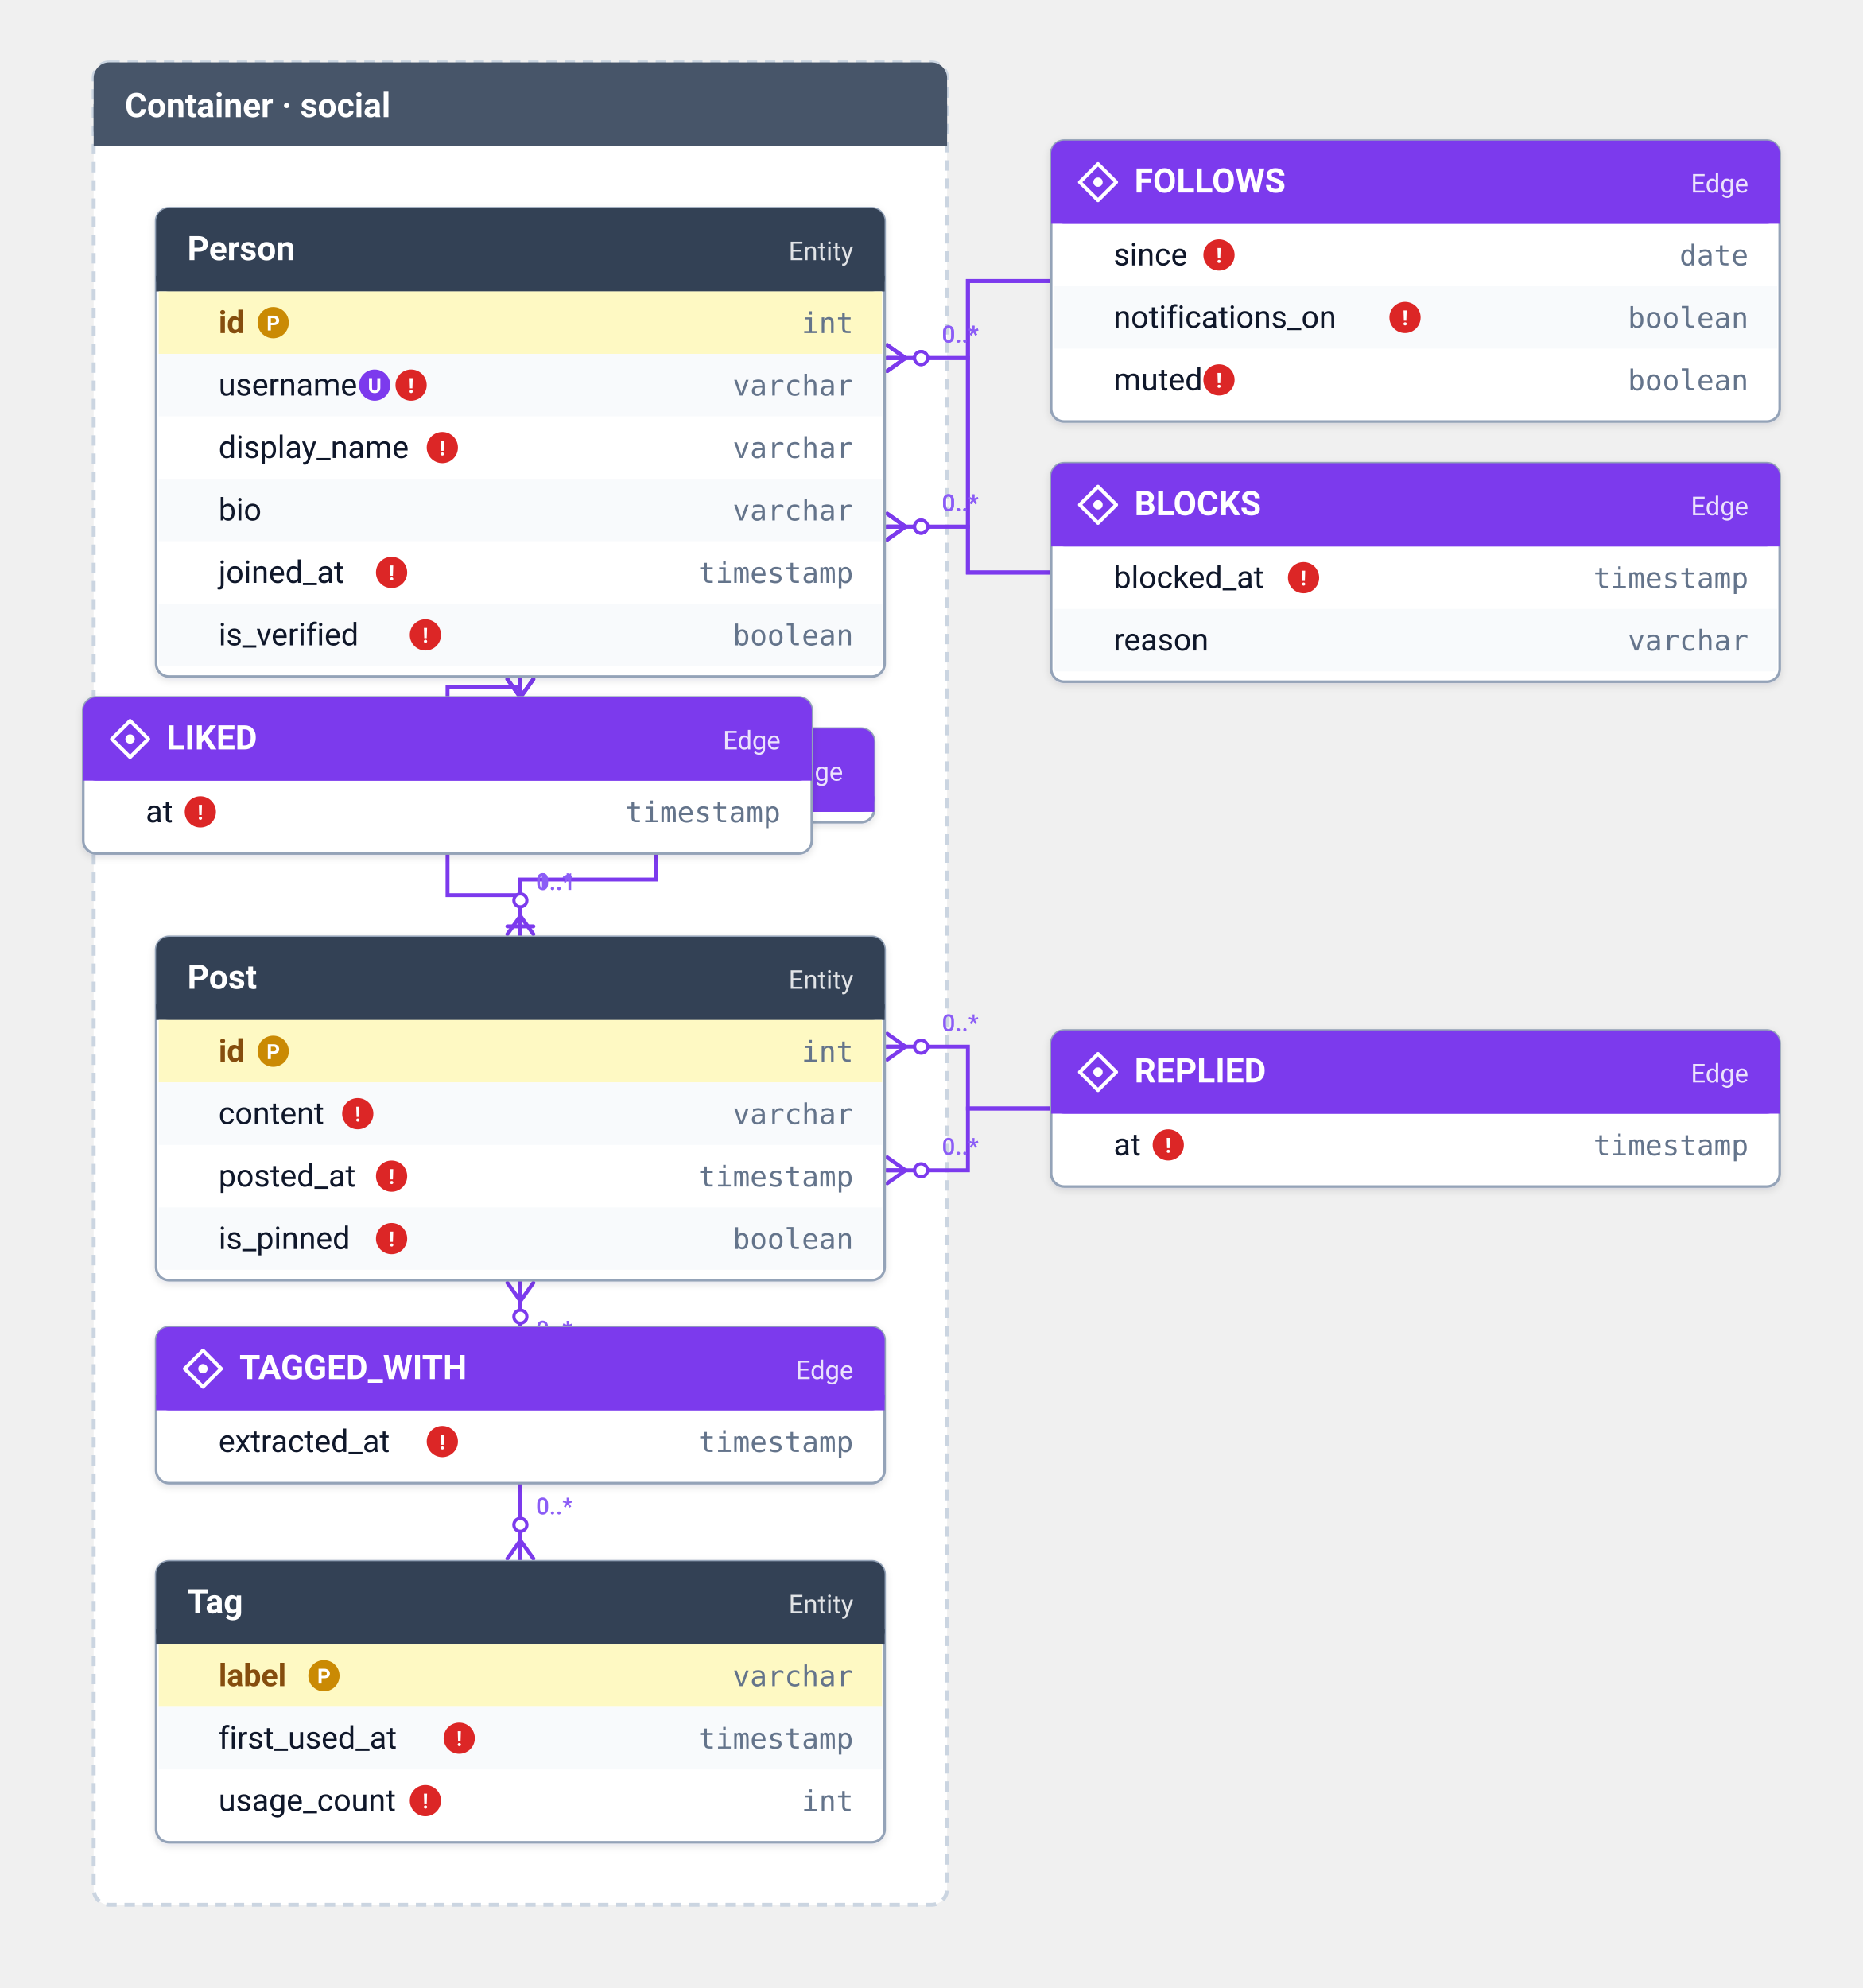
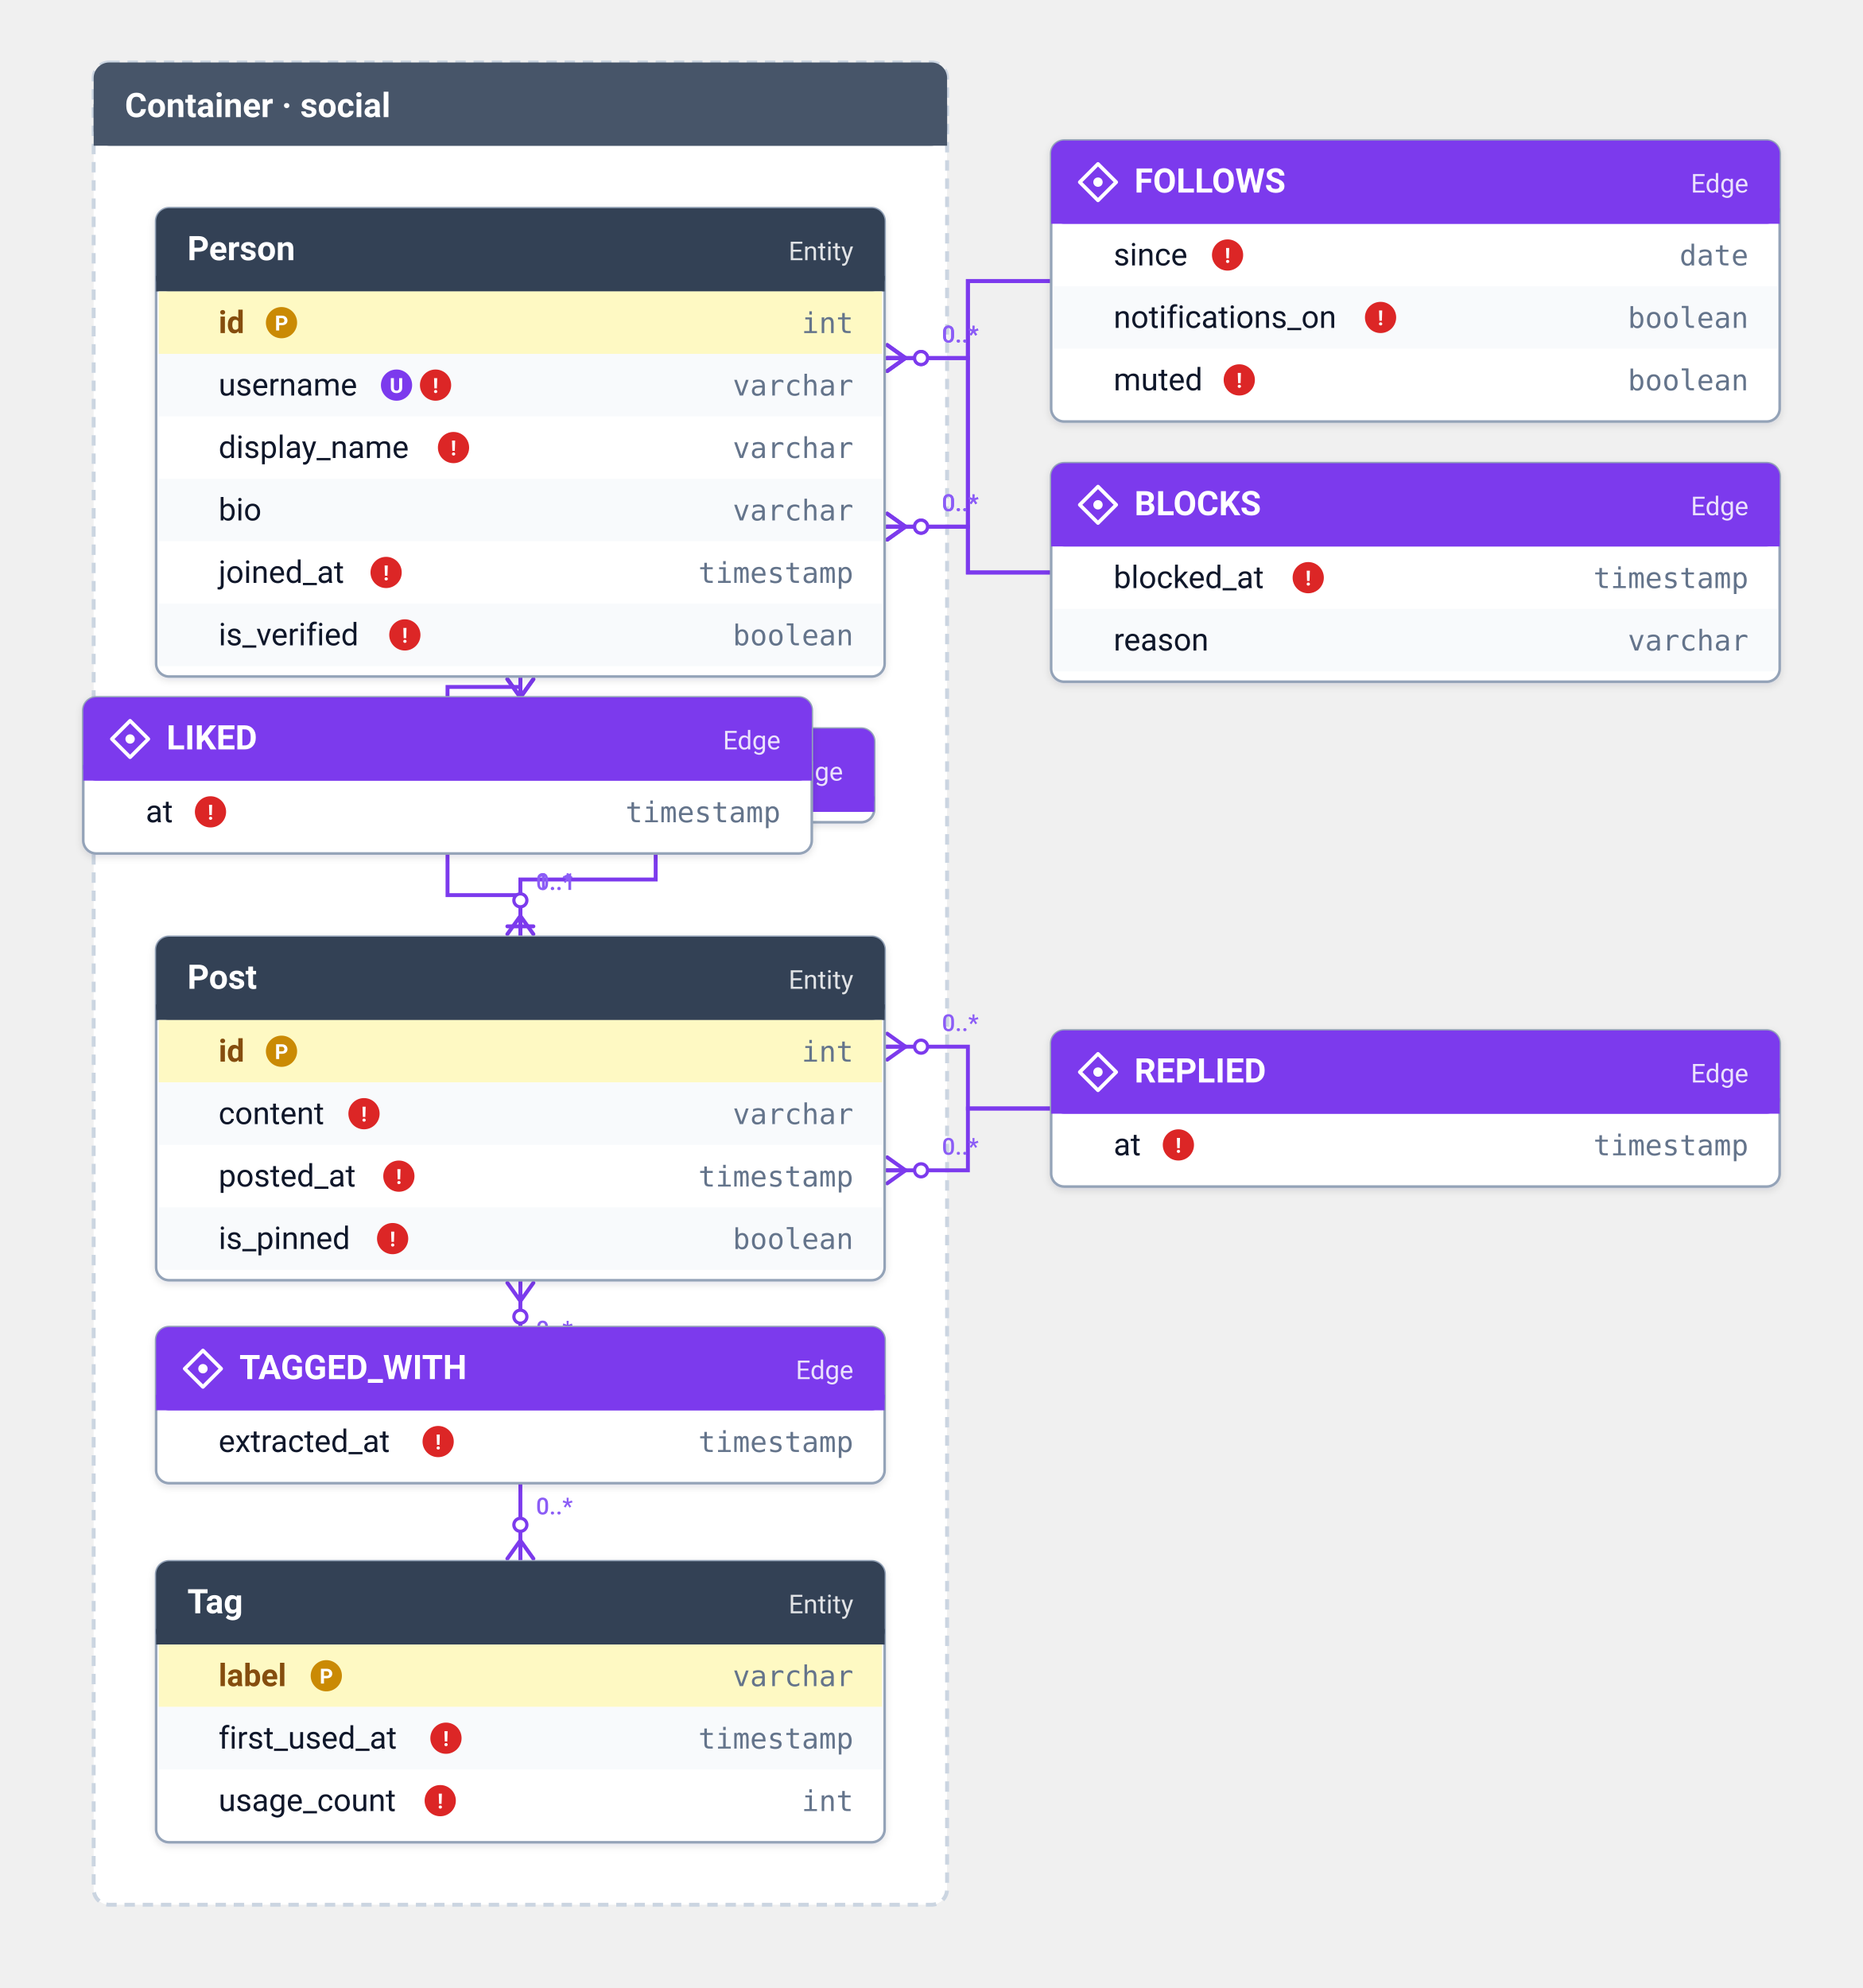
<svg xmlns="http://www.w3.org/2000/svg" width="716" height="764" viewBox="0 0 716 764" font-family="system-ui, -apple-system, 'Segoe UI', Roboto, Helvetica, Arial, sans-serif">
  <defs>
    <filter id="entity-shadow" x="-5%" y="-5%" width="110%" height="115%">
      <feDropShadow dx="0" dy="1" stdDeviation="1.5" flood-color="#0f172a" flood-opacity="0.12" />
    </filter>
  </defs>
  <g>
    <rect x="36" y="24" width="328" height="708" rx="6" fill="white" stroke="#cbd5e1" stroke-width="1.5" stroke-dasharray="4 3" />
    <rect x="36" y="24" width="328" height="32" fill="#475569" rx="6" />
    <rect x="36" y="40" width="328" height="16" fill="#475569" />
    <text x="48" y="45" fill="white" font-size="13" font-weight="600">Container · social</text>
  </g>
  <g>
    <path d="M 340 137.6 L 372 137.6 L 372 108 L 404 108" fill="none" stroke="#7c3aed" stroke-width="1.5" />
    <g stroke="#7c3aed" fill="#7c3aed" stroke-linecap="round" stroke-linejoin="round" transform="translate(340 137.6)">
      <line x1="8" y1="0" x2="1" y2="-5" stroke-width="1.5" fill="none" />
      <line x1="8" y1="0" x2="1" y2="0" stroke-width="1.5" fill="none" />
      <line x1="8" y1="0" x2="1" y2="5" stroke-width="1.5" fill="none" />
      <circle cx="14" cy="0" r="2.5" fill="white" stroke-width="1.25" />
    </g>
    <text x="362" y="131.6" fill="#8b5cf6" font-size="9" font-weight="500" text-anchor="start">0..*</text>
    <path d="M 340 202.4 L 372 202.4 L 372 108 L 404 108" fill="none" stroke="#7c3aed" stroke-width="1.5" />
    <g stroke="#7c3aed" fill="#7c3aed" stroke-linecap="round" stroke-linejoin="round" transform="translate(340 202.4)">
      <line x1="8" y1="0" x2="1" y2="-5" stroke-width="1.5" fill="none" />
      <line x1="8" y1="0" x2="1" y2="0" stroke-width="1.5" fill="none" />
      <line x1="8" y1="0" x2="1" y2="5" stroke-width="1.5" fill="none" />
      <circle cx="14" cy="0" r="2.5" fill="white" stroke-width="1.25" />
    </g>
    <text x="362" y="196.4" fill="#8b5cf6" font-size="9" font-weight="500" text-anchor="start">0..*</text>
  </g>
  <g>
    <path d="M 200 260 L 200 270 L 252 270 L 252 280" fill="none" stroke="#7c3aed" stroke-width="1.5" />
    <g stroke="#7c3aed" fill="#7c3aed" stroke-linecap="round" stroke-linejoin="round" transform="translate(200 260) rotate(90)">
      <line x1="8" y1="0" x2="1" y2="-5" stroke-width="1.5" fill="none" />
      <line x1="8" y1="0" x2="1" y2="0" stroke-width="1.5" fill="none" />
      <line x1="8" y1="0" x2="1" y2="5" stroke-width="1.5" fill="none" />
    </g>
    <text x="206" y="282" fill="#8b5cf6" font-size="9" font-weight="500" text-anchor="start">1..*</text>
    <path d="M 200 360 L 200 338 L 252 338 L 252 316" fill="none" stroke="#7c3aed" stroke-width="1.5" />
    <g stroke="#7c3aed" fill="#7c3aed" stroke-linecap="round" stroke-linejoin="round" transform="translate(200 360) rotate(-90)">
      <line x1="4" y1="-5" x2="4" y2="5" stroke-width="1.5" fill="none" />
    </g>
    <text x="206" y="342" fill="#8b5cf6" font-size="9" font-weight="500" text-anchor="start">1..1</text>
  </g>
  <g>
    <path d="M 200 260 L 200 264 L 172 264 L 172 268" fill="none" stroke="#7c3aed" stroke-width="1.5" />
    <g stroke="#7c3aed" fill="#7c3aed" stroke-linecap="round" stroke-linejoin="round" transform="translate(200 260) rotate(90)">
      <line x1="8" y1="0" x2="1" y2="-5" stroke-width="1.5" fill="none" />
      <line x1="8" y1="0" x2="1" y2="0" stroke-width="1.5" fill="none" />
      <line x1="8" y1="0" x2="1" y2="5" stroke-width="1.5" fill="none" />
      <circle cx="14" cy="0" r="2.5" fill="white" stroke-width="1.25" />
    </g>
    <text x="206" y="282" fill="#8b5cf6" font-size="9" font-weight="500" text-anchor="start">0..*</text>
    <path d="M 200 360 L 200 344 L 172 344 L 172 328" fill="none" stroke="#7c3aed" stroke-width="1.5" />
    <g stroke="#7c3aed" fill="#7c3aed" stroke-linecap="round" stroke-linejoin="round" transform="translate(200 360) rotate(-90)">
      <line x1="8" y1="0" x2="1" y2="-5" stroke-width="1.5" fill="none" />
      <line x1="8" y1="0" x2="1" y2="0" stroke-width="1.5" fill="none" />
      <line x1="8" y1="0" x2="1" y2="5" stroke-width="1.5" fill="none" />
      <circle cx="14" cy="0" r="2.5" fill="white" stroke-width="1.25" />
    </g>
    <text x="206" y="342" fill="#8b5cf6" font-size="9" font-weight="500" text-anchor="start">0..*</text>
  </g>
  <g>
    <path d="M 340 402.24 L 372 402.24 L 372 426 L 404 426" fill="none" stroke="#7c3aed" stroke-width="1.5" />
    <g stroke="#7c3aed" fill="#7c3aed" stroke-linecap="round" stroke-linejoin="round" transform="translate(340 402.24)">
      <line x1="8" y1="0" x2="1" y2="-5" stroke-width="1.5" fill="none" />
      <line x1="8" y1="0" x2="1" y2="0" stroke-width="1.5" fill="none" />
      <line x1="8" y1="0" x2="1" y2="5" stroke-width="1.5" fill="none" />
      <circle cx="14" cy="0" r="2.5" fill="white" stroke-width="1.25" />
    </g>
    <text x="362" y="396.24" fill="#8b5cf6" font-size="9" font-weight="500" text-anchor="start">0..*</text>
    <path d="M 340 449.76 L 372 449.76 L 372 426 L 404 426" fill="none" stroke="#7c3aed" stroke-width="1.5" />
    <g stroke="#7c3aed" fill="#7c3aed" stroke-linecap="round" stroke-linejoin="round" transform="translate(340 449.76)">
      <line x1="8" y1="0" x2="1" y2="-5" stroke-width="1.5" fill="none" />
      <line x1="8" y1="0" x2="1" y2="0" stroke-width="1.5" fill="none" />
      <line x1="8" y1="0" x2="1" y2="5" stroke-width="1.5" fill="none" />
      <circle cx="14" cy="0" r="2.5" fill="white" stroke-width="1.25" />
    </g>
    <text x="362" y="443.76" fill="#8b5cf6" font-size="9" font-weight="500" text-anchor="start">0..*</text>
  </g>
  <g>
    <path d="M 200 492 L 200 501 L 200 501 L 200 510" fill="none" stroke="#7c3aed" stroke-width="1.5" />
    <g stroke="#7c3aed" fill="#7c3aed" stroke-linecap="round" stroke-linejoin="round" transform="translate(200 492) rotate(90)">
      <line x1="8" y1="0" x2="1" y2="-5" stroke-width="1.5" fill="none" />
      <line x1="8" y1="0" x2="1" y2="0" stroke-width="1.5" fill="none" />
      <line x1="8" y1="0" x2="1" y2="5" stroke-width="1.5" fill="none" />
      <circle cx="14" cy="0" r="2.5" fill="white" stroke-width="1.25" />
    </g>
    <text x="206" y="514" fill="#8b5cf6" font-size="9" font-weight="500" text-anchor="start">0..*</text>
    <path d="M 200 600 L 200 585 L 200 585 L 200 570" fill="none" stroke="#7c3aed" stroke-width="1.5" />
    <g stroke="#7c3aed" fill="#7c3aed" stroke-linecap="round" stroke-linejoin="round" transform="translate(200 600) rotate(-90)">
      <line x1="8" y1="0" x2="1" y2="-5" stroke-width="1.5" fill="none" />
      <line x1="8" y1="0" x2="1" y2="0" stroke-width="1.5" fill="none" />
      <line x1="8" y1="0" x2="1" y2="5" stroke-width="1.5" fill="none" />
      <circle cx="14" cy="0" r="2.5" fill="white" stroke-width="1.25" />
    </g>
    <text x="206" y="582" fill="#8b5cf6" font-size="9" font-weight="500" text-anchor="start">0..*</text>
  </g>
  <g>
    <path d="M 340 137.6 L 372 137.6 L 372 220 L 404 220" fill="none" stroke="#7c3aed" stroke-width="1.5" />
    <g stroke="#7c3aed" fill="#7c3aed" stroke-linecap="round" stroke-linejoin="round" transform="translate(340 137.6)">
      <line x1="8" y1="0" x2="1" y2="-5" stroke-width="1.5" fill="none" />
      <line x1="8" y1="0" x2="1" y2="0" stroke-width="1.5" fill="none" />
      <line x1="8" y1="0" x2="1" y2="5" stroke-width="1.5" fill="none" />
      <circle cx="14" cy="0" r="2.5" fill="white" stroke-width="1.25" />
    </g>
    <text x="362" y="131.6" fill="#8b5cf6" font-size="9" font-weight="500" text-anchor="start">0..*</text>
    <path d="M 340 202.4 L 372 202.4 L 372 220 L 404 220" fill="none" stroke="#7c3aed" stroke-width="1.5" />
    <g stroke="#7c3aed" fill="#7c3aed" stroke-linecap="round" stroke-linejoin="round" transform="translate(340 202.4)">
      <line x1="8" y1="0" x2="1" y2="-5" stroke-width="1.5" fill="none" />
      <line x1="8" y1="0" x2="1" y2="0" stroke-width="1.5" fill="none" />
      <line x1="8" y1="0" x2="1" y2="5" stroke-width="1.5" fill="none" />
      <circle cx="14" cy="0" r="2.5" fill="white" stroke-width="1.25" />
    </g>
    <text x="362" y="196.4" fill="#8b5cf6" font-size="9" font-weight="500" text-anchor="start">0..*</text>
  </g>
  <g>
    <rect x="60" y="80" width="280" height="180" rx="5" fill="white" stroke="#94a3b8" stroke-width="1" filter="url(#entity-shadow)" />
    <rect x="60" y="80" width="280" height="32" fill="#334155" rx="5" />
    <rect x="60" y="106" width="280" height="6" fill="#334155" />
    <text x="72" y="100" fill="white" font-size="13" font-weight="600">Person</text>
    <text x="328" y="100" fill="white" font-size="10" text-anchor="end" opacity="0.85">Entity</text>
    <rect x="61" y="112" width="278" height="24" fill="#fef9c3" />
    <text x="84" y="128" fill="#854d0e" font-size="12" font-weight="600">id</text>
    <text x="328" y="128" fill="#64748b" font-size="11" text-anchor="end" font-family="ui-monospace, SFMono-Regular, Menlo, monospace">int</text>
-     <circle cx="105" cy="124" r="6" fill="#ca8a04" />
-     <text x="105" y="127" fill="white" font-size="8" font-weight="700" text-anchor="middle">P</text>
+     <circle cx="108.19" cy="124" r="6" fill="#ca8a04" />
+     <text x="108.19" y="127" fill="white" font-size="8" font-weight="700" text-anchor="middle">P</text>
    <rect x="61" y="136" width="278" height="24" fill="#f8fafc" />
    <text x="84" y="152" fill="#0f172a" font-size="12" font-weight="400">username</text>
    <text x="328" y="152" fill="#64748b" font-size="11" text-anchor="end" font-family="ui-monospace, SFMono-Regular, Menlo, monospace">varchar</text>
-     <circle cx="144" cy="148" r="6" fill="#7c3aed" />
-     <text x="144" y="151" fill="white" font-size="8" font-weight="700" text-anchor="middle">U</text>
-     <circle cx="158" cy="148" r="6" fill="#dc2626" />
-     <text x="158" y="151" fill="white" font-size="8" font-weight="700" text-anchor="middle">!</text>
+     <circle cx="152.4" cy="148" r="6" fill="#7c3aed" />
+     <text x="152.4" y="151" fill="white" font-size="8" font-weight="700" text-anchor="middle">U</text>
+     <circle cx="167.4" cy="148" r="6" fill="#dc2626" />
+     <text x="167.4" y="151" fill="white" font-size="8" font-weight="700" text-anchor="middle">!</text>
    <text x="84" y="176" fill="#0f172a" font-size="12" font-weight="400">display_name</text>
    <text x="328" y="176" fill="#64748b" font-size="11" text-anchor="end" font-family="ui-monospace, SFMono-Regular, Menlo, monospace">varchar</text>
-     <circle cx="170" cy="172" r="6" fill="#dc2626" />
-     <text x="170" y="175" fill="white" font-size="8" font-weight="700" text-anchor="middle">!</text>
+     <circle cx="174.3" cy="172" r="6" fill="#dc2626" />
+     <text x="174.3" y="175" fill="white" font-size="8" font-weight="700" text-anchor="middle">!</text>
    <rect x="61" y="184" width="278" height="24" fill="#f8fafc" />
    <text x="84" y="200" fill="#0f172a" font-size="12" font-weight="400">bio</text>
    <text x="328" y="200" fill="#64748b" font-size="11" text-anchor="end" font-family="ui-monospace, SFMono-Regular, Menlo, monospace">varchar</text>
    <text x="84" y="224" fill="#0f172a" font-size="12" font-weight="400">joined_at</text>
    <text x="328" y="224" fill="#64748b" font-size="11" text-anchor="end" font-family="ui-monospace, SFMono-Regular, Menlo, monospace">timestamp</text>
-     <circle cx="150.5" cy="220" r="6" fill="#dc2626" />
-     <text x="150.5" y="223" fill="white" font-size="8" font-weight="700" text-anchor="middle">!</text>
+     <circle cx="148.4" cy="220" r="6" fill="#dc2626" />
+     <text x="148.4" y="223" fill="white" font-size="8" font-weight="700" text-anchor="middle">!</text>
    <rect x="61" y="232" width="278" height="24" fill="#f8fafc" />
    <text x="84" y="248" fill="#0f172a" font-size="12" font-weight="400">is_verified</text>
    <text x="328" y="248" fill="#64748b" font-size="11" text-anchor="end" font-family="ui-monospace, SFMono-Regular, Menlo, monospace">boolean</text>
-     <circle cx="163.5" cy="244" r="6" fill="#dc2626" />
-     <text x="163.5" y="247" fill="white" font-size="8" font-weight="700" text-anchor="middle">!</text>
+     <circle cx="155.6" cy="244" r="6" fill="#dc2626" />
+     <text x="155.6" y="247" fill="white" font-size="8" font-weight="700" text-anchor="middle">!</text>
  </g>
  <g>
    <rect x="60" y="360" width="280" height="132" rx="5" fill="white" stroke="#94a3b8" stroke-width="1" filter="url(#entity-shadow)" />
    <rect x="60" y="360" width="280" height="32" fill="#334155" rx="5" />
    <rect x="60" y="386" width="280" height="6" fill="#334155" />
    <text x="72" y="380" fill="white" font-size="13" font-weight="600">Post</text>
    <text x="328" y="380" fill="white" font-size="10" text-anchor="end" opacity="0.85">Entity</text>
    <rect x="61" y="392" width="278" height="24" fill="#fef9c3" />
    <text x="84" y="408" fill="#854d0e" font-size="12" font-weight="600">id</text>
    <text x="328" y="408" fill="#64748b" font-size="11" text-anchor="end" font-family="ui-monospace, SFMono-Regular, Menlo, monospace">int</text>
-     <circle cx="105" cy="404" r="6" fill="#ca8a04" />
-     <text x="105" y="407" fill="white" font-size="8" font-weight="700" text-anchor="middle">P</text>
+     <circle cx="108.19" cy="404" r="6" fill="#ca8a04" />
+     <text x="108.19" y="407" fill="white" font-size="8" font-weight="700" text-anchor="middle">P</text>
    <rect x="61" y="416" width="278" height="24" fill="#f8fafc" />
    <text x="84" y="432" fill="#0f172a" font-size="12" font-weight="400">content</text>
    <text x="328" y="432" fill="#64748b" font-size="11" text-anchor="end" font-family="ui-monospace, SFMono-Regular, Menlo, monospace">varchar</text>
-     <circle cx="137.5" cy="428" r="6" fill="#dc2626" />
-     <text x="137.5" y="431" fill="white" font-size="8" font-weight="700" text-anchor="middle">!</text>
+     <circle cx="139.9" cy="428" r="6" fill="#dc2626" />
+     <text x="139.9" y="431" fill="white" font-size="8" font-weight="700" text-anchor="middle">!</text>
    <text x="84" y="456" fill="#0f172a" font-size="12" font-weight="400">posted_at</text>
    <text x="328" y="456" fill="#64748b" font-size="11" text-anchor="end" font-family="ui-monospace, SFMono-Regular, Menlo, monospace">timestamp</text>
-     <circle cx="150.5" cy="452" r="6" fill="#dc2626" />
-     <text x="150.5" y="455" fill="white" font-size="8" font-weight="700" text-anchor="middle">!</text>
+     <circle cx="153.3" cy="452" r="6" fill="#dc2626" />
+     <text x="153.3" y="455" fill="white" font-size="8" font-weight="700" text-anchor="middle">!</text>
    <rect x="61" y="464" width="278" height="24" fill="#f8fafc" />
    <text x="84" y="480" fill="#0f172a" font-size="12" font-weight="400">is_pinned</text>
    <text x="328" y="480" fill="#64748b" font-size="11" text-anchor="end" font-family="ui-monospace, SFMono-Regular, Menlo, monospace">boolean</text>
-     <circle cx="150.5" cy="476" r="6" fill="#dc2626" />
-     <text x="150.5" y="479" fill="white" font-size="8" font-weight="700" text-anchor="middle">!</text>
+     <circle cx="150.9" cy="476" r="6" fill="#dc2626" />
+     <text x="150.9" y="479" fill="white" font-size="8" font-weight="700" text-anchor="middle">!</text>
  </g>
  <g>
    <rect x="60" y="600" width="280" height="108" rx="5" fill="white" stroke="#94a3b8" stroke-width="1" filter="url(#entity-shadow)" />
    <rect x="60" y="600" width="280" height="32" fill="#334155" rx="5" />
    <rect x="60" y="626" width="280" height="6" fill="#334155" />
    <text x="72" y="620" fill="white" font-size="13" font-weight="600">Tag</text>
    <text x="328" y="620" fill="white" font-size="10" text-anchor="end" opacity="0.85">Entity</text>
    <rect x="61" y="632" width="278" height="24" fill="#fef9c3" />
    <text x="84" y="648" fill="#854d0e" font-size="12" font-weight="600">label</text>
    <text x="328" y="648" fill="#64748b" font-size="11" text-anchor="end" font-family="ui-monospace, SFMono-Regular, Menlo, monospace">varchar</text>
-     <circle cx="124.5" cy="644" r="6" fill="#ca8a04" />
-     <text x="124.5" y="647" fill="white" font-size="8" font-weight="700" text-anchor="middle">P</text>
+     <circle cx="125.41" cy="644" r="6" fill="#ca8a04" />
+     <text x="125.41" y="647" fill="white" font-size="8" font-weight="700" text-anchor="middle">P</text>
    <rect x="61" y="656" width="278" height="24" fill="#f8fafc" />
    <text x="84" y="672" fill="#0f172a" font-size="12" font-weight="400">first_used_at</text>
    <text x="328" y="672" fill="#64748b" font-size="11" text-anchor="end" font-family="ui-monospace, SFMono-Regular, Menlo, monospace">timestamp</text>
-     <circle cx="176.5" cy="668" r="6" fill="#dc2626" />
-     <text x="176.5" y="671" fill="white" font-size="8" font-weight="700" text-anchor="middle">!</text>
+     <circle cx="171.4" cy="668" r="6" fill="#dc2626" />
+     <text x="171.4" y="671" fill="white" font-size="8" font-weight="700" text-anchor="middle">!</text>
    <text x="84" y="696" fill="#0f172a" font-size="12" font-weight="400">usage_count</text>
    <text x="328" y="696" fill="#64748b" font-size="11" text-anchor="end" font-family="ui-monospace, SFMono-Regular, Menlo, monospace">int</text>
-     <circle cx="163.5" cy="692" r="6" fill="#dc2626" />
-     <text x="163.5" y="695" fill="white" font-size="8" font-weight="700" text-anchor="middle">!</text>
+     <circle cx="169.2" cy="692" r="6" fill="#dc2626" />
+     <text x="169.2" y="695" fill="white" font-size="8" font-weight="700" text-anchor="middle">!</text>
  </g>
  <g>
    <rect x="404" y="54" width="280" height="108" rx="5" fill="white" stroke="#94a3b8" stroke-width="1" filter="url(#entity-shadow)" />
    <rect x="404" y="54" width="280" height="32" fill="#7c3aed" rx="5" />
    <rect x="404" y="80" width="280" height="6" fill="#7c3aed" />
    <path d="M 422 63 L 429 70 L 422 77 L 415 70 Z" fill="none" stroke="white" stroke-width="1.4" stroke-linejoin="round" />
    <circle cx="422" cy="70" r="1.8" fill="white" />
    <text x="436" y="74" fill="white" font-size="13" font-weight="600">FOLLOWS</text>
    <text x="672" y="74" fill="white" font-size="10" text-anchor="end" opacity="0.85">Edge</text>
    <text x="428" y="102" fill="#0f172a" font-size="12" font-weight="400">since</text>
    <text x="672" y="102" fill="#64748b" font-size="11" text-anchor="end" font-family="ui-monospace, SFMono-Regular, Menlo, monospace">date</text>
-     <circle cx="468.5" cy="98" r="6" fill="#dc2626" />
-     <text x="468.5" y="101" fill="white" font-size="8" font-weight="700" text-anchor="middle">!</text>
+     <circle cx="471.8" cy="98" r="6" fill="#dc2626" />
+     <text x="471.8" y="101" fill="white" font-size="8" font-weight="700" text-anchor="middle">!</text>
    <rect x="405" y="110" width="278" height="24" fill="#f8fafc" />
    <text x="428" y="126" fill="#0f172a" font-size="12" font-weight="400">notifications_on</text>
    <text x="672" y="126" fill="#64748b" font-size="11" text-anchor="end" font-family="ui-monospace, SFMono-Regular, Menlo, monospace">boolean</text>
-     <circle cx="540" cy="122" r="6" fill="#dc2626" />
-     <text x="540" y="125" fill="white" font-size="8" font-weight="700" text-anchor="middle">!</text>
+     <circle cx="530.6" cy="122" r="6" fill="#dc2626" />
+     <text x="530.6" y="125" fill="white" font-size="8" font-weight="700" text-anchor="middle">!</text>
    <text x="428" y="150" fill="#0f172a" font-size="12" font-weight="400">muted</text>
    <text x="672" y="150" fill="#64748b" font-size="11" text-anchor="end" font-family="ui-monospace, SFMono-Regular, Menlo, monospace">boolean</text>
-     <circle cx="468.5" cy="146" r="6" fill="#dc2626" />
-     <text x="468.5" y="149" fill="white" font-size="8" font-weight="700" text-anchor="middle">!</text>
+     <circle cx="476.3" cy="146" r="6" fill="#dc2626" />
+     <text x="476.3" y="149" fill="white" font-size="8" font-weight="700" text-anchor="middle">!</text>
  </g>
  <g>
    <rect x="168" y="280" width="168" height="36" rx="5" fill="white" stroke="#94a3b8" stroke-width="1" filter="url(#entity-shadow)" />
    <rect x="168" y="280" width="168" height="32" fill="#7c3aed" rx="5" />
    <rect x="168" y="306" width="168" height="6" fill="#7c3aed" />
    <path d="M 186 289 L 193 296 L 186 303 L 179 296 Z" fill="none" stroke="white" stroke-width="1.4" stroke-linejoin="round" />
    <circle cx="186" cy="296" r="1.8" fill="white" />
    <text x="200" y="300" fill="white" font-size="13" font-weight="600">AUTHORED</text>
    <text x="324" y="300" fill="white" font-size="10" text-anchor="end" opacity="0.85">Edge</text>
  </g>
  <g>
    <rect x="32" y="268" width="280" height="60" rx="5" fill="white" stroke="#94a3b8" stroke-width="1" filter="url(#entity-shadow)" />
    <rect x="32" y="268" width="280" height="32" fill="#7c3aed" rx="5" />
    <rect x="32" y="294" width="280" height="6" fill="#7c3aed" />
    <path d="M 50 277 L 57 284 L 50 291 L 43 284 Z" fill="none" stroke="white" stroke-width="1.4" stroke-linejoin="round" />
    <circle cx="50" cy="284" r="1.8" fill="white" />
    <text x="64" y="288" fill="white" font-size="13" font-weight="600">LIKED</text>
    <text x="300" y="288" fill="white" font-size="10" text-anchor="end" opacity="0.85">Edge</text>
    <text x="56" y="316" fill="#0f172a" font-size="12" font-weight="400">at</text>
    <text x="300" y="316" fill="#64748b" font-size="11" text-anchor="end" font-family="ui-monospace, SFMono-Regular, Menlo, monospace">timestamp</text>
-     <circle cx="77" cy="312" r="6" fill="#dc2626" />
-     <text x="77" y="315" fill="white" font-size="8" font-weight="700" text-anchor="middle">!</text>
+     <circle cx="80.9" cy="312" r="6" fill="#dc2626" />
+     <text x="80.9" y="315" fill="white" font-size="8" font-weight="700" text-anchor="middle">!</text>
  </g>
  <g>
    <rect x="404" y="396" width="280" height="60" rx="5" fill="white" stroke="#94a3b8" stroke-width="1" filter="url(#entity-shadow)" />
    <rect x="404" y="396" width="280" height="32" fill="#7c3aed" rx="5" />
    <rect x="404" y="422" width="280" height="6" fill="#7c3aed" />
    <path d="M 422 405 L 429 412 L 422 419 L 415 412 Z" fill="none" stroke="white" stroke-width="1.4" stroke-linejoin="round" />
    <circle cx="422" cy="412" r="1.8" fill="white" />
    <text x="436" y="416" fill="white" font-size="13" font-weight="600">REPLIED</text>
    <text x="672" y="416" fill="white" font-size="10" text-anchor="end" opacity="0.85">Edge</text>
    <text x="428" y="444" fill="#0f172a" font-size="12" font-weight="400">at</text>
    <text x="672" y="444" fill="#64748b" font-size="11" text-anchor="end" font-family="ui-monospace, SFMono-Regular, Menlo, monospace">timestamp</text>
-     <circle cx="449" cy="440" r="6" fill="#dc2626" />
-     <text x="449" y="443" fill="white" font-size="8" font-weight="700" text-anchor="middle">!</text>
+     <circle cx="452.9" cy="440" r="6" fill="#dc2626" />
+     <text x="452.9" y="443" fill="white" font-size="8" font-weight="700" text-anchor="middle">!</text>
  </g>
  <g>
    <rect x="60" y="510" width="280" height="60" rx="5" fill="white" stroke="#94a3b8" stroke-width="1" filter="url(#entity-shadow)" />
    <rect x="60" y="510" width="280" height="32" fill="#7c3aed" rx="5" />
    <rect x="60" y="536" width="280" height="6" fill="#7c3aed" />
    <path d="M 78 519 L 85 526 L 78 533 L 71 526 Z" fill="none" stroke="white" stroke-width="1.4" stroke-linejoin="round" />
    <circle cx="78" cy="526" r="1.8" fill="white" />
    <text x="92" y="530" fill="white" font-size="13" font-weight="600">TAGGED_WITH</text>
    <text x="328" y="530" fill="white" font-size="10" text-anchor="end" opacity="0.85">Edge</text>
    <text x="84" y="558" fill="#0f172a" font-size="12" font-weight="400">extracted_at</text>
    <text x="328" y="558" fill="#64748b" font-size="11" text-anchor="end" font-family="ui-monospace, SFMono-Regular, Menlo, monospace">timestamp</text>
-     <circle cx="170" cy="554" r="6" fill="#dc2626" />
-     <text x="170" y="557" fill="white" font-size="8" font-weight="700" text-anchor="middle">!</text>
+     <circle cx="168.4" cy="554" r="6" fill="#dc2626" />
+     <text x="168.4" y="557" fill="white" font-size="8" font-weight="700" text-anchor="middle">!</text>
  </g>
  <g>
    <rect x="404" y="178" width="280" height="84" rx="5" fill="white" stroke="#94a3b8" stroke-width="1" filter="url(#entity-shadow)" />
    <rect x="404" y="178" width="280" height="32" fill="#7c3aed" rx="5" />
    <rect x="404" y="204" width="280" height="6" fill="#7c3aed" />
    <path d="M 422 187 L 429 194 L 422 201 L 415 194 Z" fill="none" stroke="white" stroke-width="1.4" stroke-linejoin="round" />
    <circle cx="422" cy="194" r="1.8" fill="white" />
    <text x="436" y="198" fill="white" font-size="13" font-weight="600">BLOCKS</text>
    <text x="672" y="198" fill="white" font-size="10" text-anchor="end" opacity="0.85">Edge</text>
    <text x="428" y="226" fill="#0f172a" font-size="12" font-weight="400">blocked_at</text>
    <text x="672" y="226" fill="#64748b" font-size="11" text-anchor="end" font-family="ui-monospace, SFMono-Regular, Menlo, monospace">timestamp</text>
-     <circle cx="501" cy="222" r="6" fill="#dc2626" />
-     <text x="501" y="225" fill="white" font-size="8" font-weight="700" text-anchor="middle">!</text>
+     <circle cx="502.8" cy="222" r="6" fill="#dc2626" />
+     <text x="502.8" y="225" fill="white" font-size="8" font-weight="700" text-anchor="middle">!</text>
    <rect x="405" y="234" width="278" height="24" fill="#f8fafc" />
    <text x="428" y="250" fill="#0f172a" font-size="12" font-weight="400">reason</text>
    <text x="672" y="250" fill="#64748b" font-size="11" text-anchor="end" font-family="ui-monospace, SFMono-Regular, Menlo, monospace">varchar</text>
  </g>
</svg>
